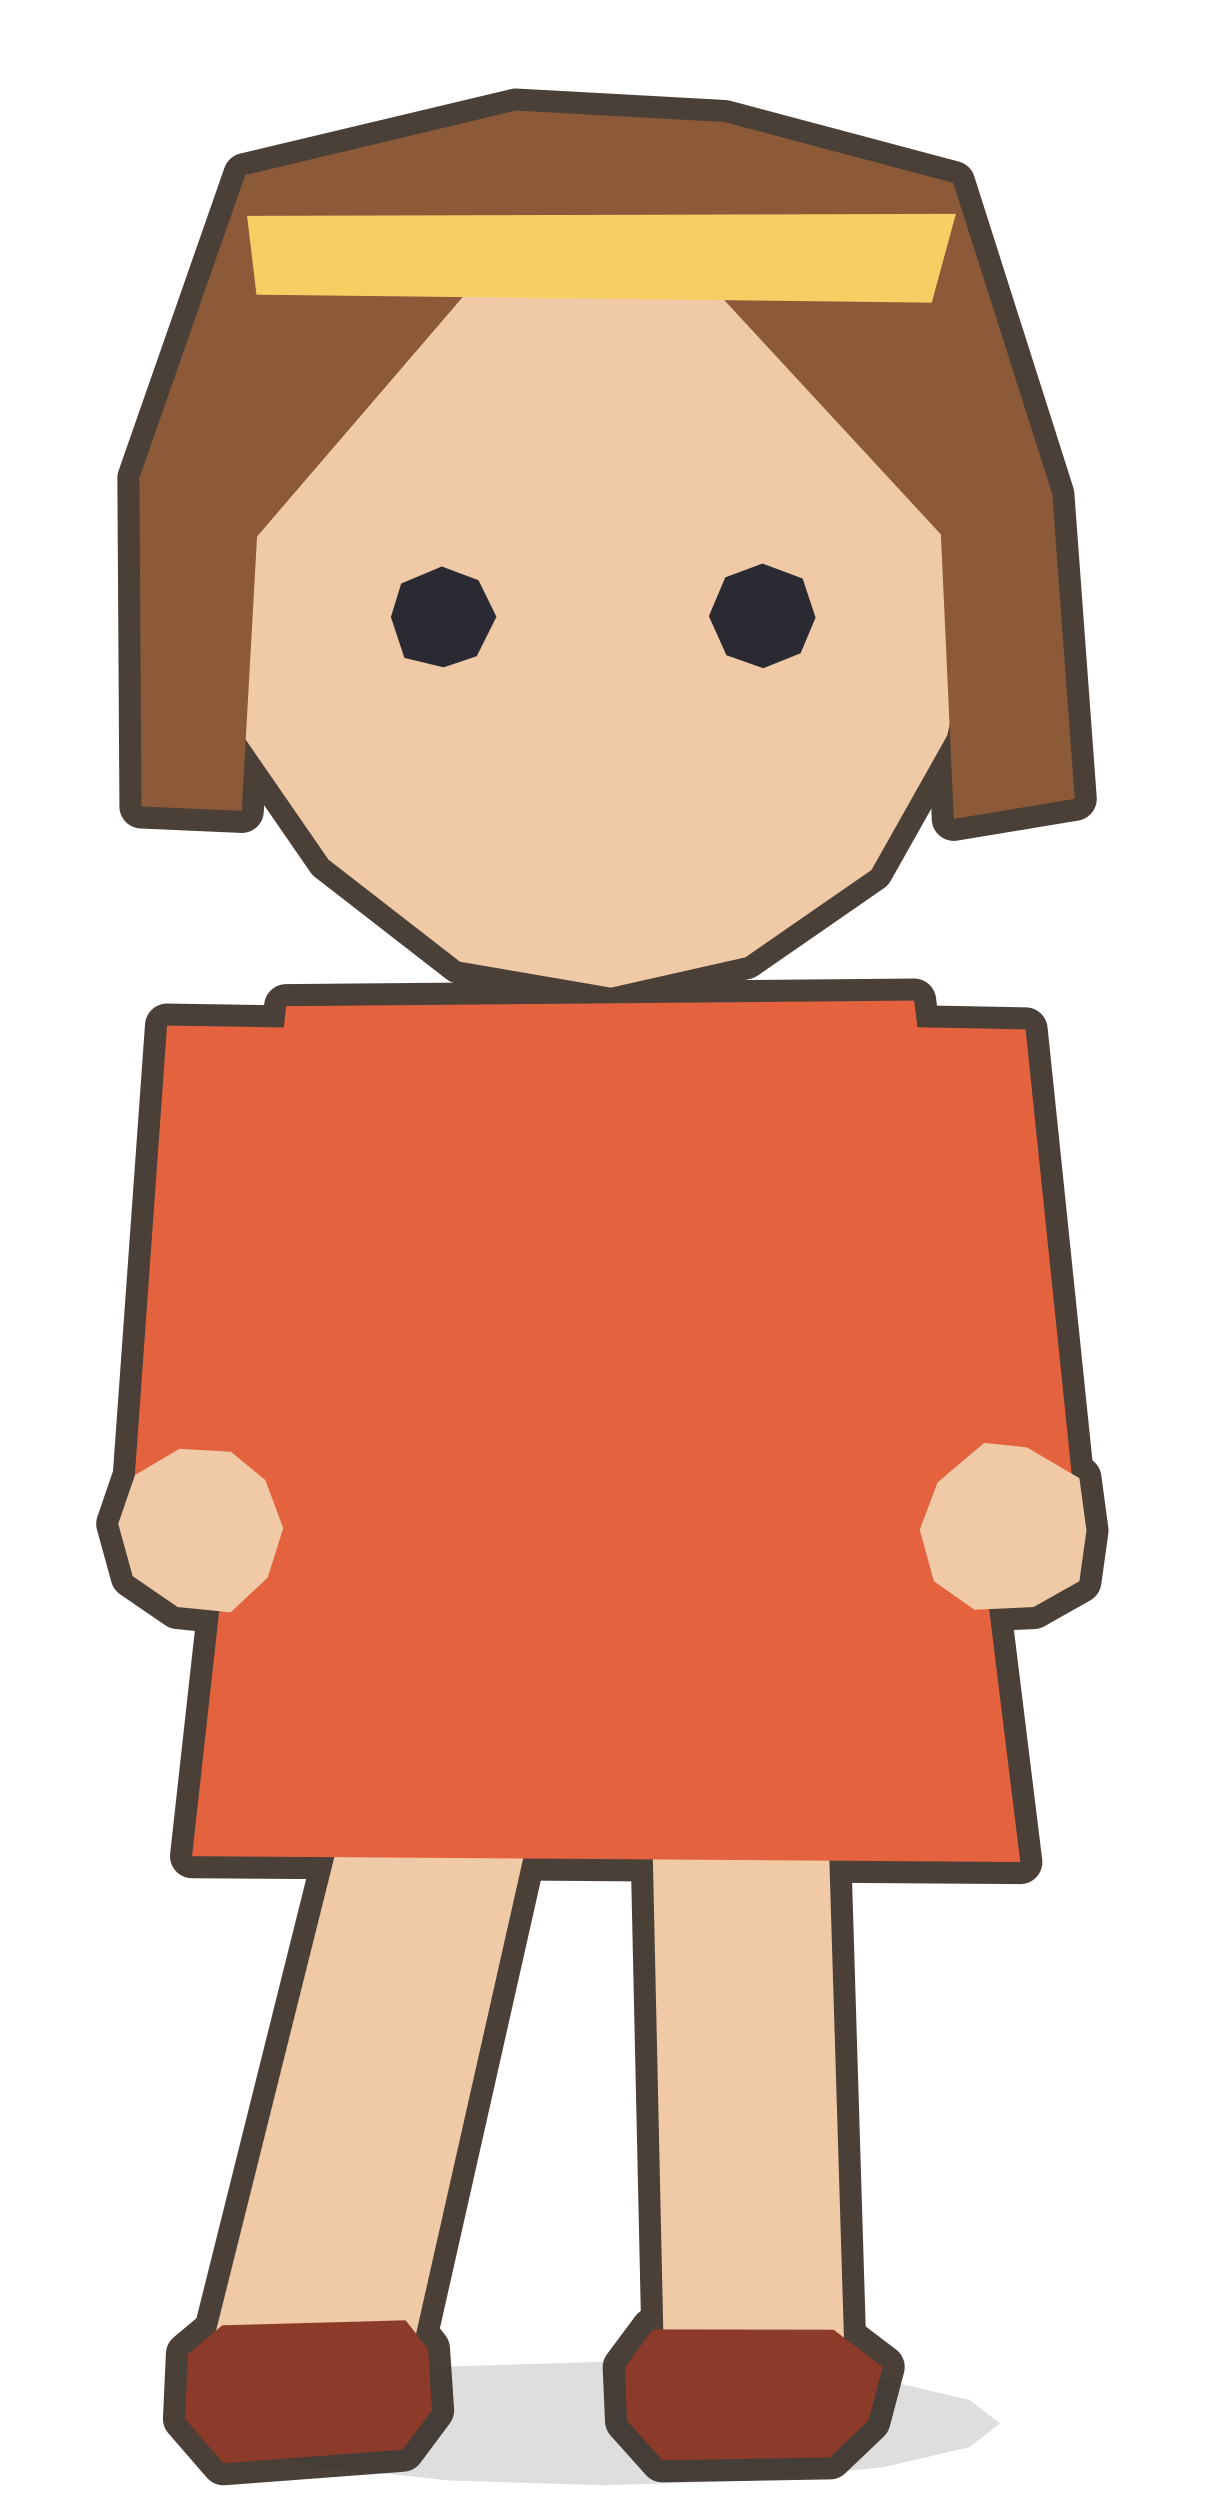
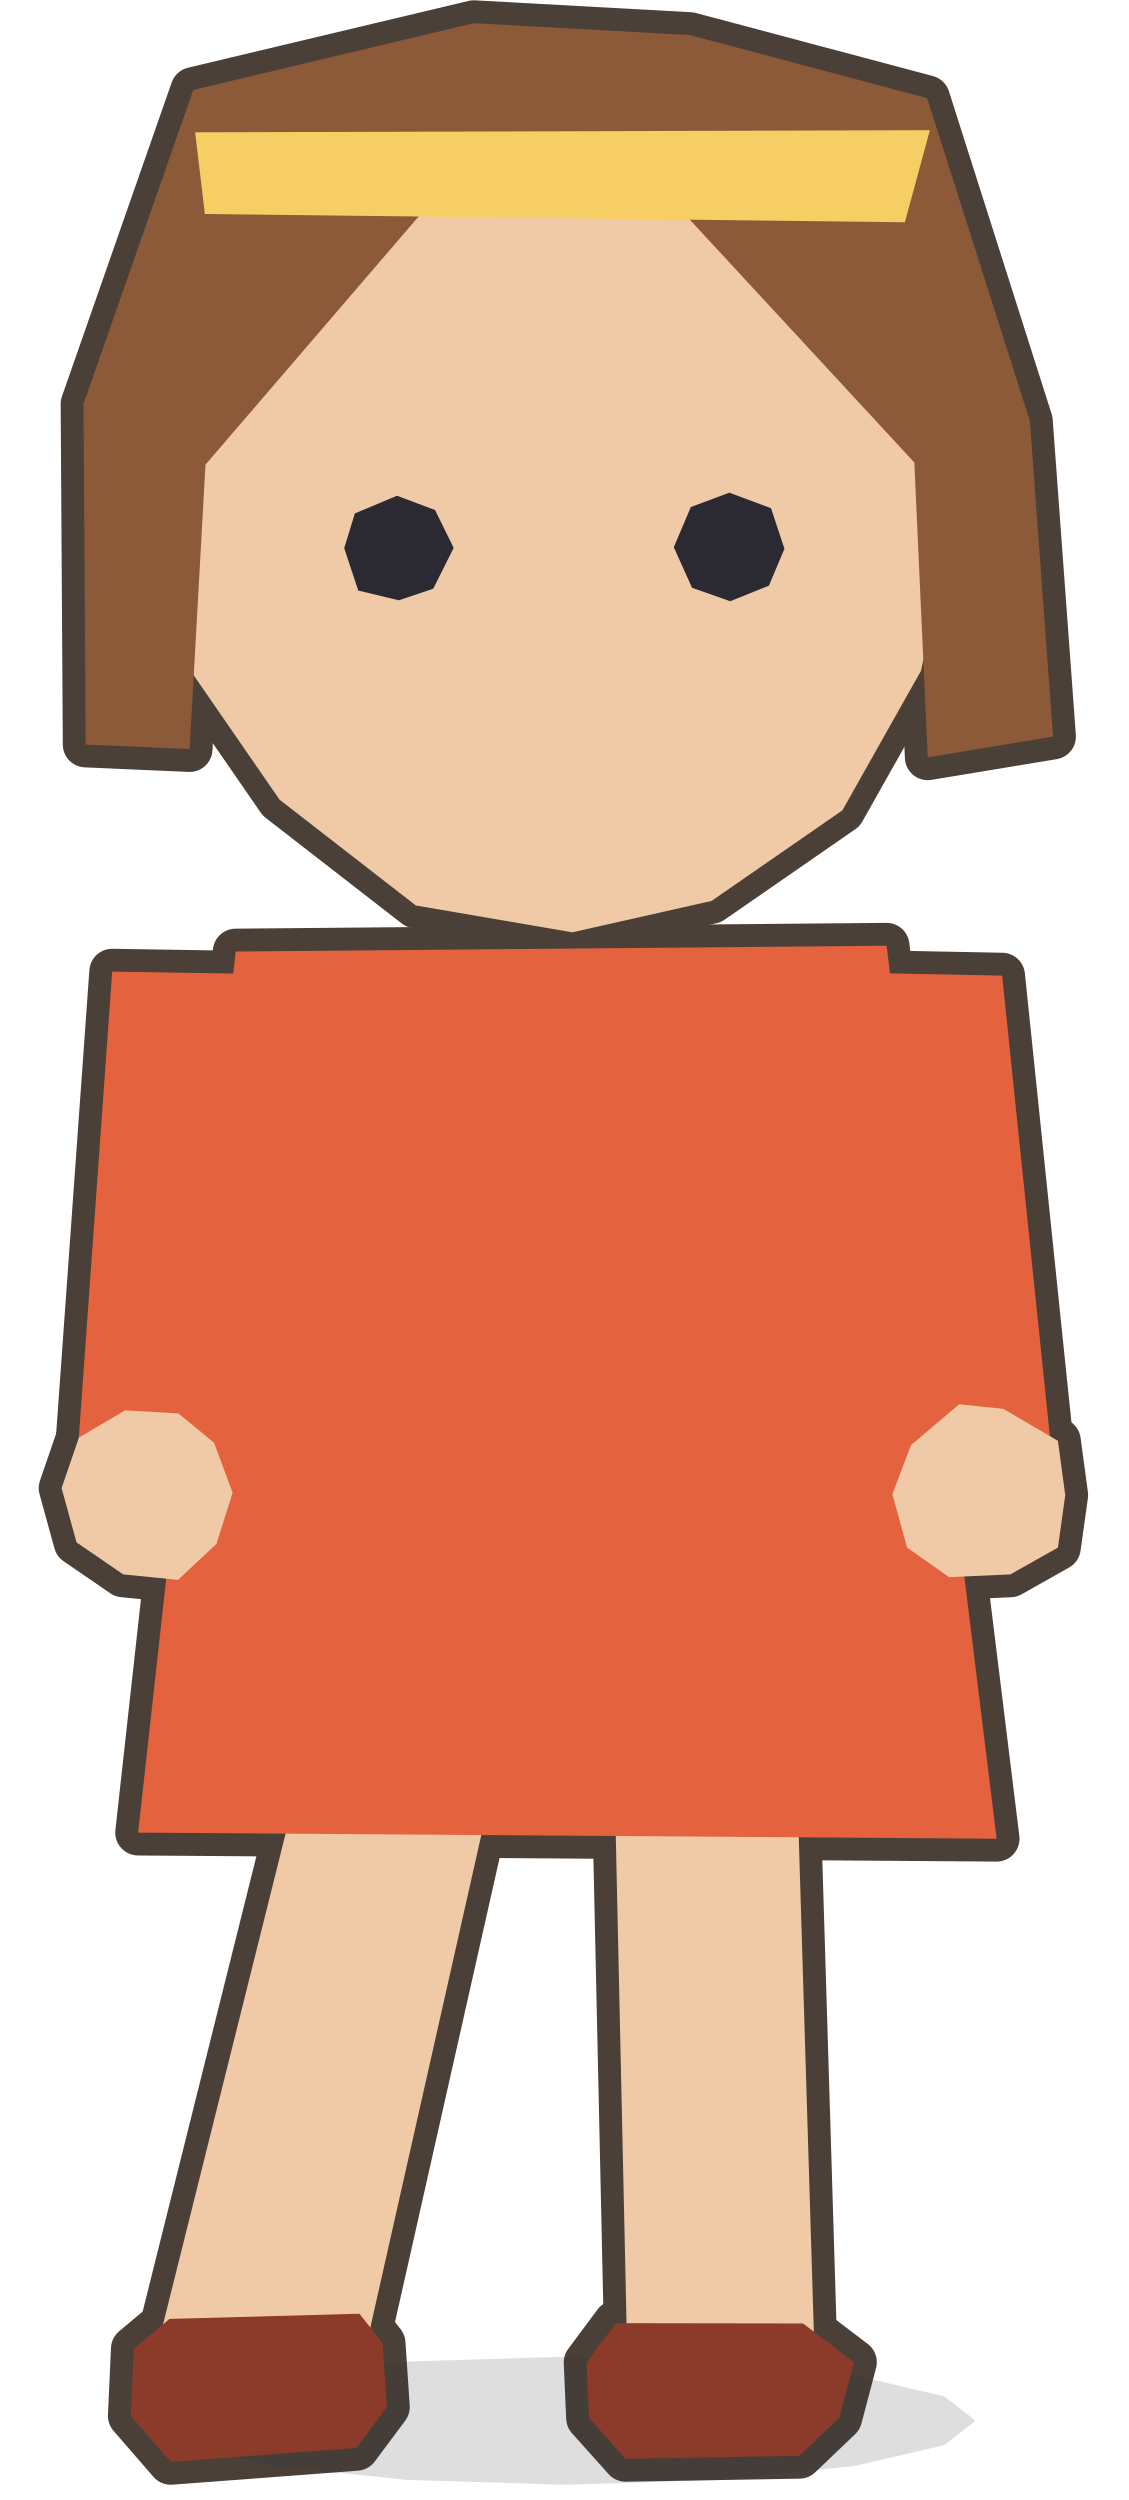
- <svg xmlns="http://www.w3.org/2000/svg" width="123" height="255" viewBox="0 0 41 85">
+ <svg xmlns="http://www.w3.org/2000/svg" width="111" height="246" viewBox="0 0 37 82">
  <g fill="#4A4038" stroke="#4A4038" stroke-width="1.5" stroke-linejoin="round">
-     <polygon points="12.60,58.21 18.95,58.03 14.06,79.73 7.23,79.71" fill="#4A4038" />
-     <polygon points="22.08,57.89 28.04,58.05 28.72,80.34 22.57,80.09" fill="#4A4038" />
-     <polygon points="7.56,79.06 13.79,78.89 14.55,79.86 14.69,81.95 13.69,83.29 7.60,83.75 6.29,82.24 6.39,80.04" fill="#4A4038" />
-     <polygon points="22.20,79.20 28.34,79.21 30.01,80.48 29.53,82.30 28.22,83.55 22.52,83.65 21.32,82.31 21.24,80.49" fill="#4A4038" />
-     <polygon points="9.73,34.21 31.08,34.02 34.69,63.31 6.53,63.11" fill="#4A4038" />
-     <polygon points="5.68,34.87 10.68,34.95 9.05,50.95 4.50,51.34" fill="#4A4038" />
-     <polygon points="9.63,51.96 9.10,53.64 7.84,54.82 6.04,54.64 4.51,53.59 4.02,51.81 4.59,50.15 6.10,49.26 7.85,49.36 9.02,50.32" fill="#4A4038" />
-     <polygon points="30.29,34.91 34.87,35.00 36.50,50.72 31.64,50.91" fill="#4A4038" />
-     <polygon points="36.94,52.04 36.70,53.76 35.14,54.64 33.13,54.73 31.75,53.76 31.27,52.01 31.88,50.40 33.46,49.06 34.91,49.21 36.70,50.26" fill="#4A4038" />
-     <polygon points="33.37,19.63 32.21,25.00 29.63,29.58 25.34,32.55 20.77,33.58 15.64,32.70 11.17,29.23 8.34,25.13 7.31,19.77 8.44,14.24 11.13,9.67 15.50,6.56 20.23,5.50 25.42,6.50 29.74,9.52 32.61,14.38" fill="#4A4038" />
-     <polygon points="4.81,27.42 4.74,16.25 8.34,5.95 17.54,3.76 24.63,4.15 32.41,6.22 35.78,16.81 36.54,27.16 32.43,27.84 31.99,18.17 23.77,9.28 16.41,9.31 8.74,18.24 8.22,27.57" fill="#4A4038" />
+     <polygon points="10.60,55.21 16.95,55.03 12.06,76.73 5.23,76.71" fill="#4A4038" />
+     <polygon points="20.08,54.89 26.04,55.05 26.72,77.34 20.57,77.09" fill="#4A4038" />
+     <polygon points="5.56,76.06 11.79,75.89 12.55,76.86 12.69,78.95 11.69,80.29 5.60,80.75 4.29,79.24 4.39,77.04" fill="#4A4038" />
+     <polygon points="20.20,76.20 26.34,76.21 28.01,77.48 27.53,79.30 26.22,80.55 20.52,80.65 19.32,79.31 19.24,77.49" fill="#4A4038" />
+     <polygon points="7.73,31.21 29.08,31.02 32.69,60.31 4.53,60.11" fill="#4A4038" />
+     <polygon points="3.68,31.87 8.68,31.95 7.05,47.95 2.50,48.34" fill="#4A4038" />
+     <polygon points="7.63,48.96 7.10,50.64 5.84,51.82 4.04,51.64 2.51,50.59 2.02,48.81 2.59,47.15 4.10,46.26 5.85,46.36 7.02,47.32" fill="#4A4038" />
+     <polygon points="28.29,31.91 32.87,32.00 34.50,47.72 29.64,47.91" fill="#4A4038" />
+     <polygon points="34.94,49.04 34.70,50.76 33.14,51.64 31.13,51.73 29.75,50.76 29.27,49.01 29.88,47.40 31.46,46.06 32.91,46.21 34.70,47.26" fill="#4A4038" />
+     <polygon points="31.37,16.63 30.21,22.00 27.63,26.58 23.34,29.55 18.77,30.58 13.64,29.70 9.17,26.23 6.34,22.13 5.31,16.77 6.44,11.24 9.13,6.67 13.50,3.56 18.23,2.50 23.42,3.50 27.74,6.52 30.61,11.38" fill="#4A4038" />
+     <polygon points="2.81,24.42 2.74,13.25 6.34,2.95 15.54,0.76 22.63,1.15 30.41,3.22 33.78,13.81 34.54,24.16 30.43,24.84 29.99,15.17 21.77,6.28 14.41,6.31 6.74,15.24 6.22,24.57" fill="#4A4038" />
  </g>
-   <polygon points="34.00,82.40 32.97,83.20 30.05,83.88 25.67,84.34 20.50,84.50 15.33,84.34 10.95,83.88 8.03,83.20 7.00,82.40 8.03,81.60 10.95,80.92 15.33,80.46 20.50,80.30 25.67,80.46 30.05,80.92 32.97,81.60" fill="#2B2A33" opacity="0.16" />
-   <polygon points="12.60,58.21 18.95,58.03 14.06,79.73 7.23,79.71" fill="#F0C9A6" />
-   <polygon points="22.08,57.89 28.04,58.05 28.72,80.34 22.57,80.09" fill="#F0C9A6" />
-   <polygon points="7.56,79.06 13.79,78.89 14.55,79.86 14.69,81.95 13.69,83.29 7.60,83.75 6.29,82.24 6.39,80.04" fill="#8C3A2A" />
-   <polygon points="22.20,79.20 28.34,79.21 30.01,80.48 29.53,82.30 28.22,83.55 22.52,83.65 21.32,82.31 21.24,80.49" fill="#8C3A2A" />
-   <polygon points="9.73,34.21 31.08,34.02 34.69,63.31 6.53,63.11" fill="#E4623E" />
-   <polygon points="5.68,34.87 10.68,34.95 9.05,50.95 4.50,51.34" fill="#E4623E" />
-   <polygon points="9.63,51.96 9.10,53.64 7.84,54.82 6.04,54.64 4.51,53.59 4.02,51.81 4.59,50.15 6.10,49.26 7.85,49.36 9.02,50.32" fill="#F0C9A6" />
-   <polygon points="30.29,34.91 34.87,35.00 36.50,50.72 31.64,50.91" fill="#E4623E" />
-   <polygon points="36.94,52.04 36.70,53.76 35.14,54.64 33.13,54.73 31.75,53.76 31.27,52.01 31.88,50.40 33.46,49.06 34.91,49.21 36.70,50.26" fill="#F0C9A6" />
-   <polygon points="33.37,19.63 32.21,25.00 29.63,29.58 25.34,32.55 20.77,33.58 15.64,32.70 11.17,29.23 8.34,25.13 7.31,19.77 8.44,14.24 11.13,9.67 15.50,6.56 20.23,5.50 25.42,6.50 29.74,9.52 32.61,14.38" fill="#F0C9A6" />
-   <polygon points="4.81,27.42 4.74,16.25 8.34,5.95 17.54,3.76 24.63,4.15 32.41,6.22 35.78,16.81 36.54,27.16 32.43,27.84 31.99,18.17 23.77,9.28 16.41,9.31 8.74,18.24 8.22,27.57" fill="#8C5A38" />
-   <polygon points="8.40,7.34 32.50,7.27 31.68,10.29 8.72,10.02" fill="#F7CE64" />
-   <polygon points="16.88,20.97 16.21,22.31 15.08,22.69 13.75,22.37 13.29,20.98 13.64,19.84 15.02,19.26 16.27,19.73" fill="#2B2A33" />
-   <polygon points="27.73,21.00 27.22,22.21 25.95,22.72 24.70,22.28 24.10,20.95 24.66,19.63 25.92,19.16 27.29,19.67" fill="#2B2A33" />
+   <polygon points="32.00,79.40 30.97,80.20 28.05,80.88 23.67,81.34 18.50,81.50 13.33,81.34 8.95,80.88 6.03,80.20 5.00,79.40 6.03,78.60 8.95,77.92 13.33,77.46 18.50,77.30 23.67,77.46 28.05,77.92 30.97,78.60" fill="#2B2A33" opacity="0.16" />
+   <polygon points="10.60,55.21 16.95,55.03 12.06,76.73 5.23,76.71" fill="#F0C9A6" />
+   <polygon points="20.08,54.89 26.04,55.05 26.72,77.34 20.57,77.09" fill="#F0C9A6" />
+   <polygon points="5.56,76.06 11.79,75.89 12.55,76.86 12.69,78.95 11.69,80.29 5.60,80.75 4.29,79.24 4.39,77.04" fill="#8C3A2A" />
+   <polygon points="20.20,76.20 26.34,76.21 28.01,77.48 27.53,79.30 26.22,80.55 20.52,80.65 19.32,79.31 19.24,77.49" fill="#8C3A2A" />
+   <polygon points="7.73,31.21 29.08,31.02 32.69,60.31 4.53,60.11" fill="#E4623E" />
+   <polygon points="3.68,31.87 8.68,31.95 7.05,47.95 2.50,48.34" fill="#E4623E" />
+   <polygon points="7.63,48.96 7.10,50.64 5.84,51.82 4.04,51.64 2.51,50.59 2.02,48.81 2.59,47.15 4.10,46.26 5.85,46.36 7.02,47.32" fill="#F0C9A6" />
+   <polygon points="28.29,31.91 32.87,32.00 34.50,47.72 29.64,47.91" fill="#E4623E" />
+   <polygon points="34.94,49.04 34.70,50.76 33.14,51.64 31.13,51.73 29.75,50.76 29.27,49.01 29.88,47.40 31.46,46.06 32.91,46.21 34.70,47.26" fill="#F0C9A6" />
+   <polygon points="31.37,16.63 30.21,22.00 27.63,26.58 23.34,29.55 18.77,30.58 13.64,29.70 9.17,26.23 6.34,22.13 5.31,16.77 6.44,11.24 9.13,6.67 13.50,3.56 18.23,2.50 23.42,3.50 27.74,6.52 30.61,11.38" fill="#F0C9A6" />
+   <polygon points="2.81,24.42 2.74,13.25 6.34,2.95 15.54,0.76 22.63,1.15 30.41,3.22 33.78,13.81 34.54,24.16 30.43,24.84 29.99,15.17 21.77,6.28 14.41,6.31 6.74,15.24 6.22,24.57" fill="#8C5A38" />
+   <polygon points="6.40,4.34 30.50,4.27 29.68,7.29 6.72,7.02" fill="#F7CE64" />
+   <polygon points="14.88,17.97 14.21,19.31 13.08,19.69 11.75,19.37 11.29,17.98 11.64,16.84 13.02,16.26 14.27,16.73" fill="#2B2A33" />
+   <polygon points="25.73,18.00 25.22,19.21 23.95,19.72 22.70,19.28 22.10,17.95 22.66,16.63 23.92,16.16 25.29,16.67" fill="#2B2A33" />
</svg>
